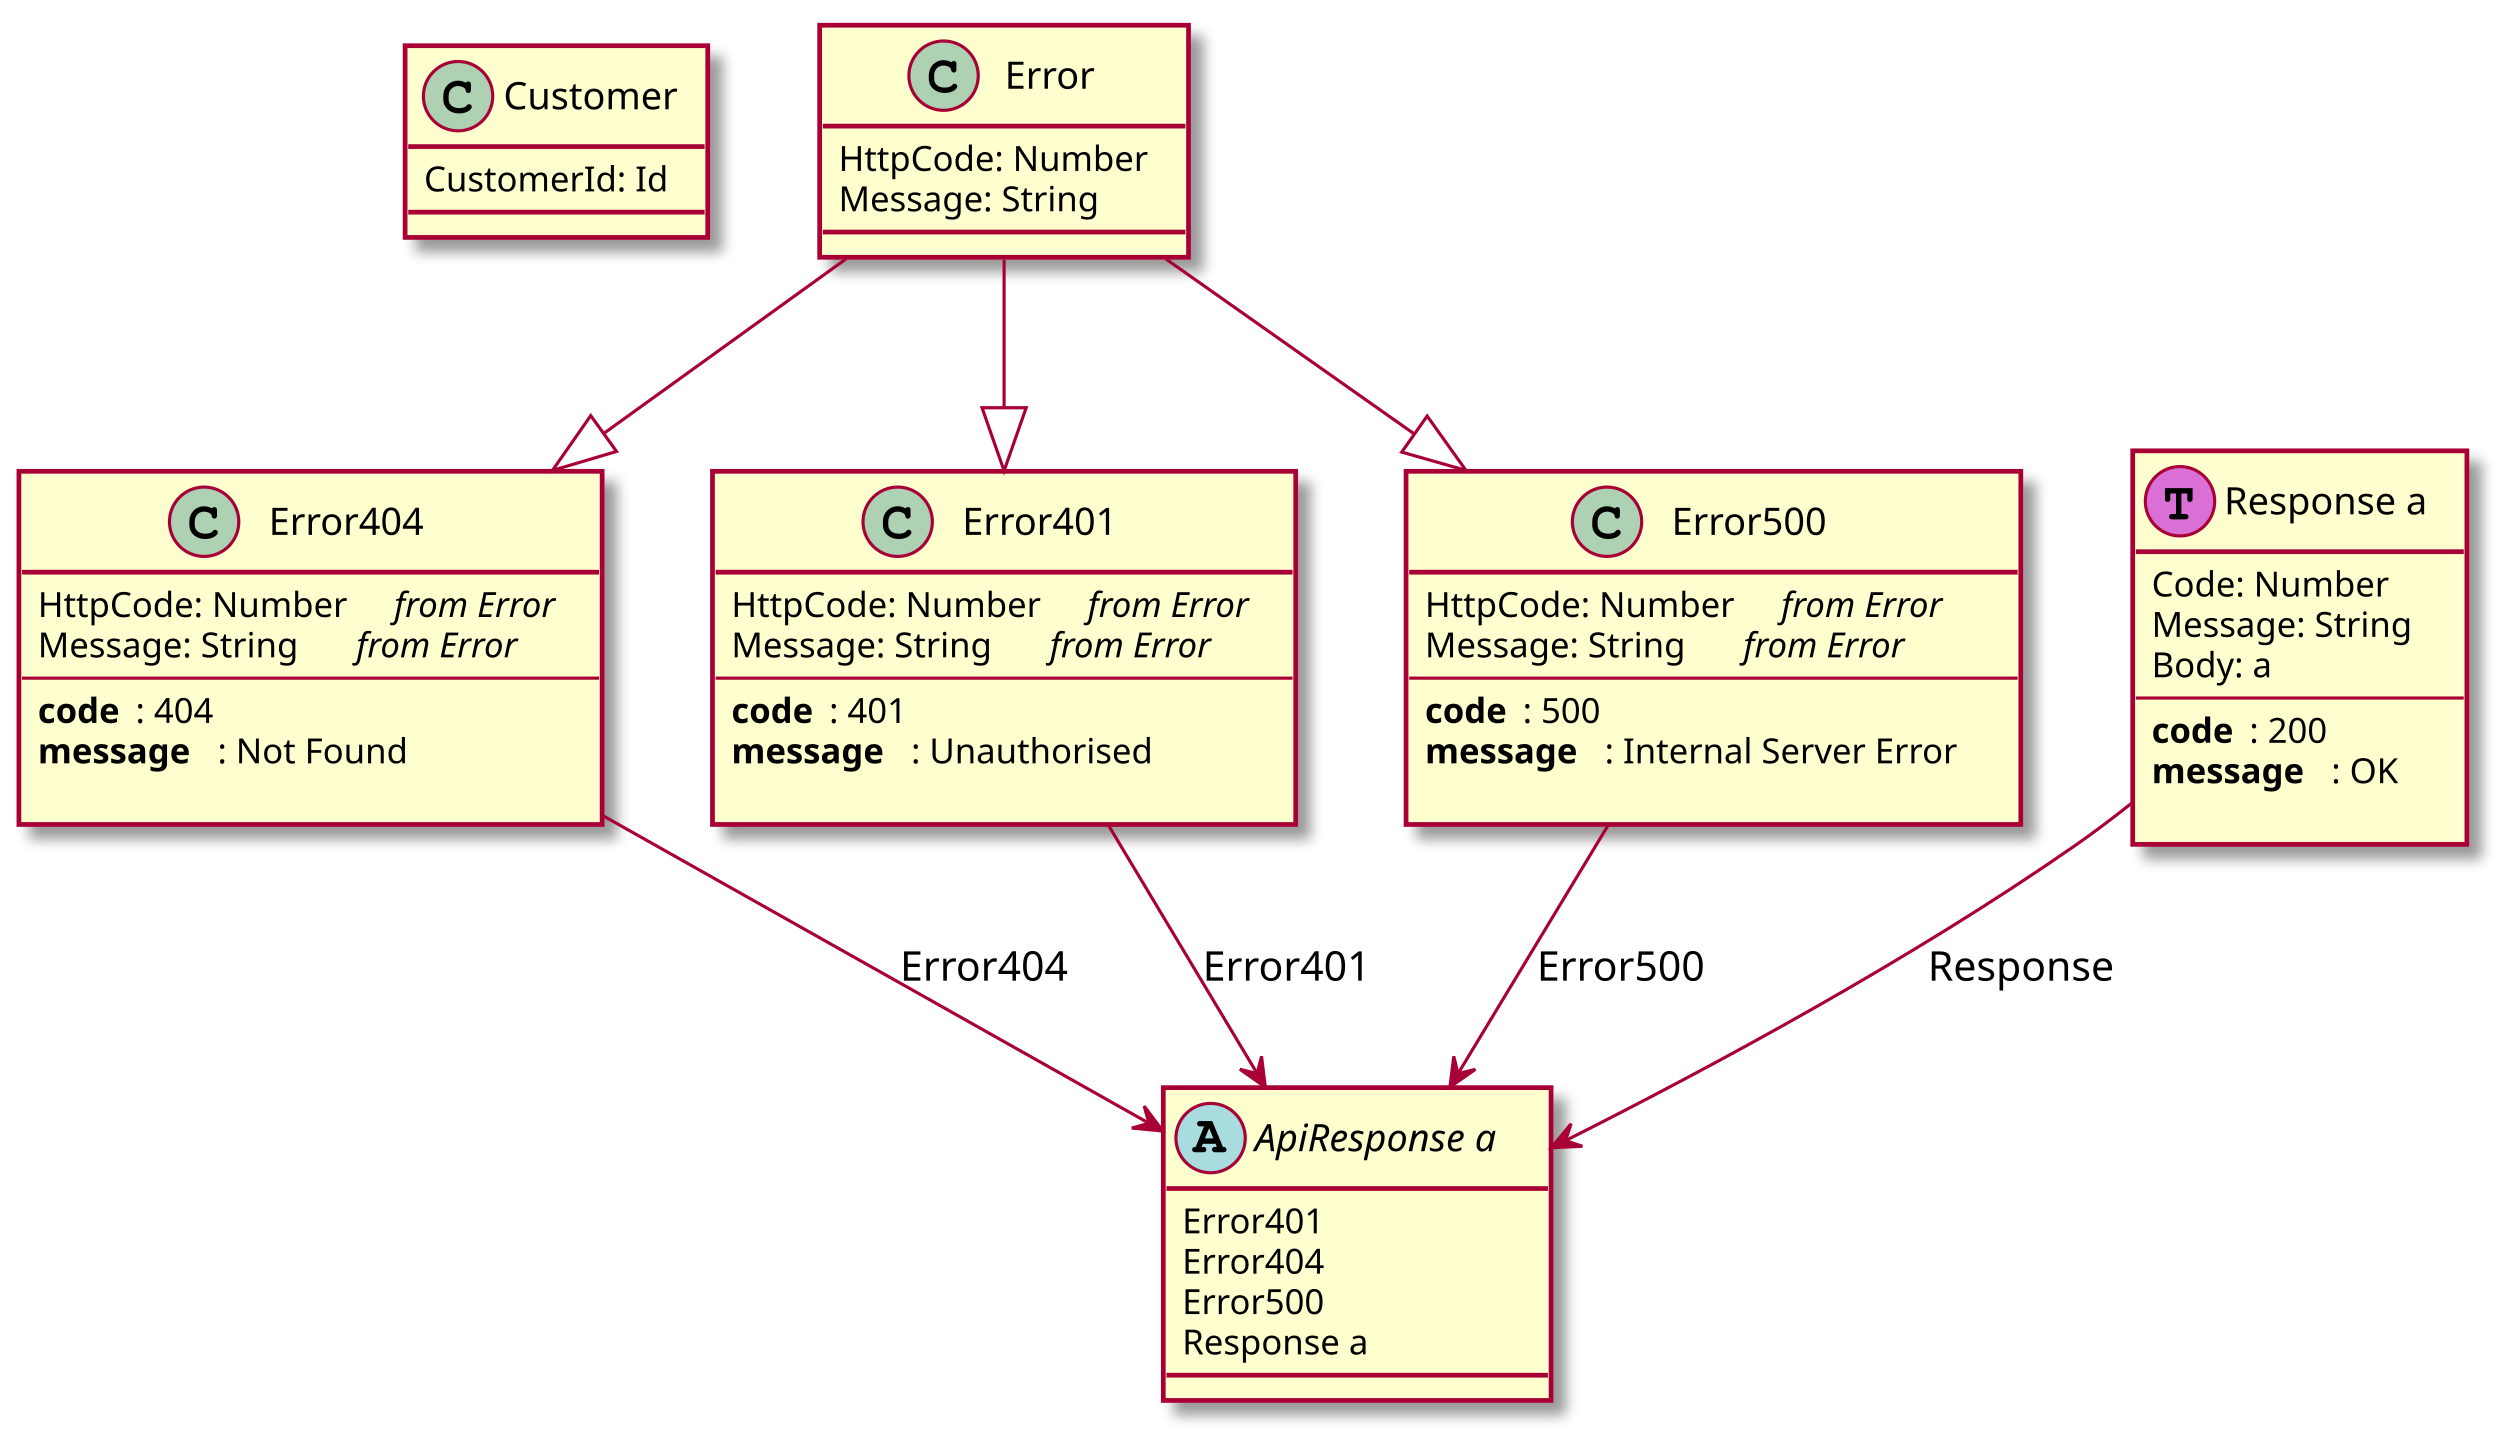
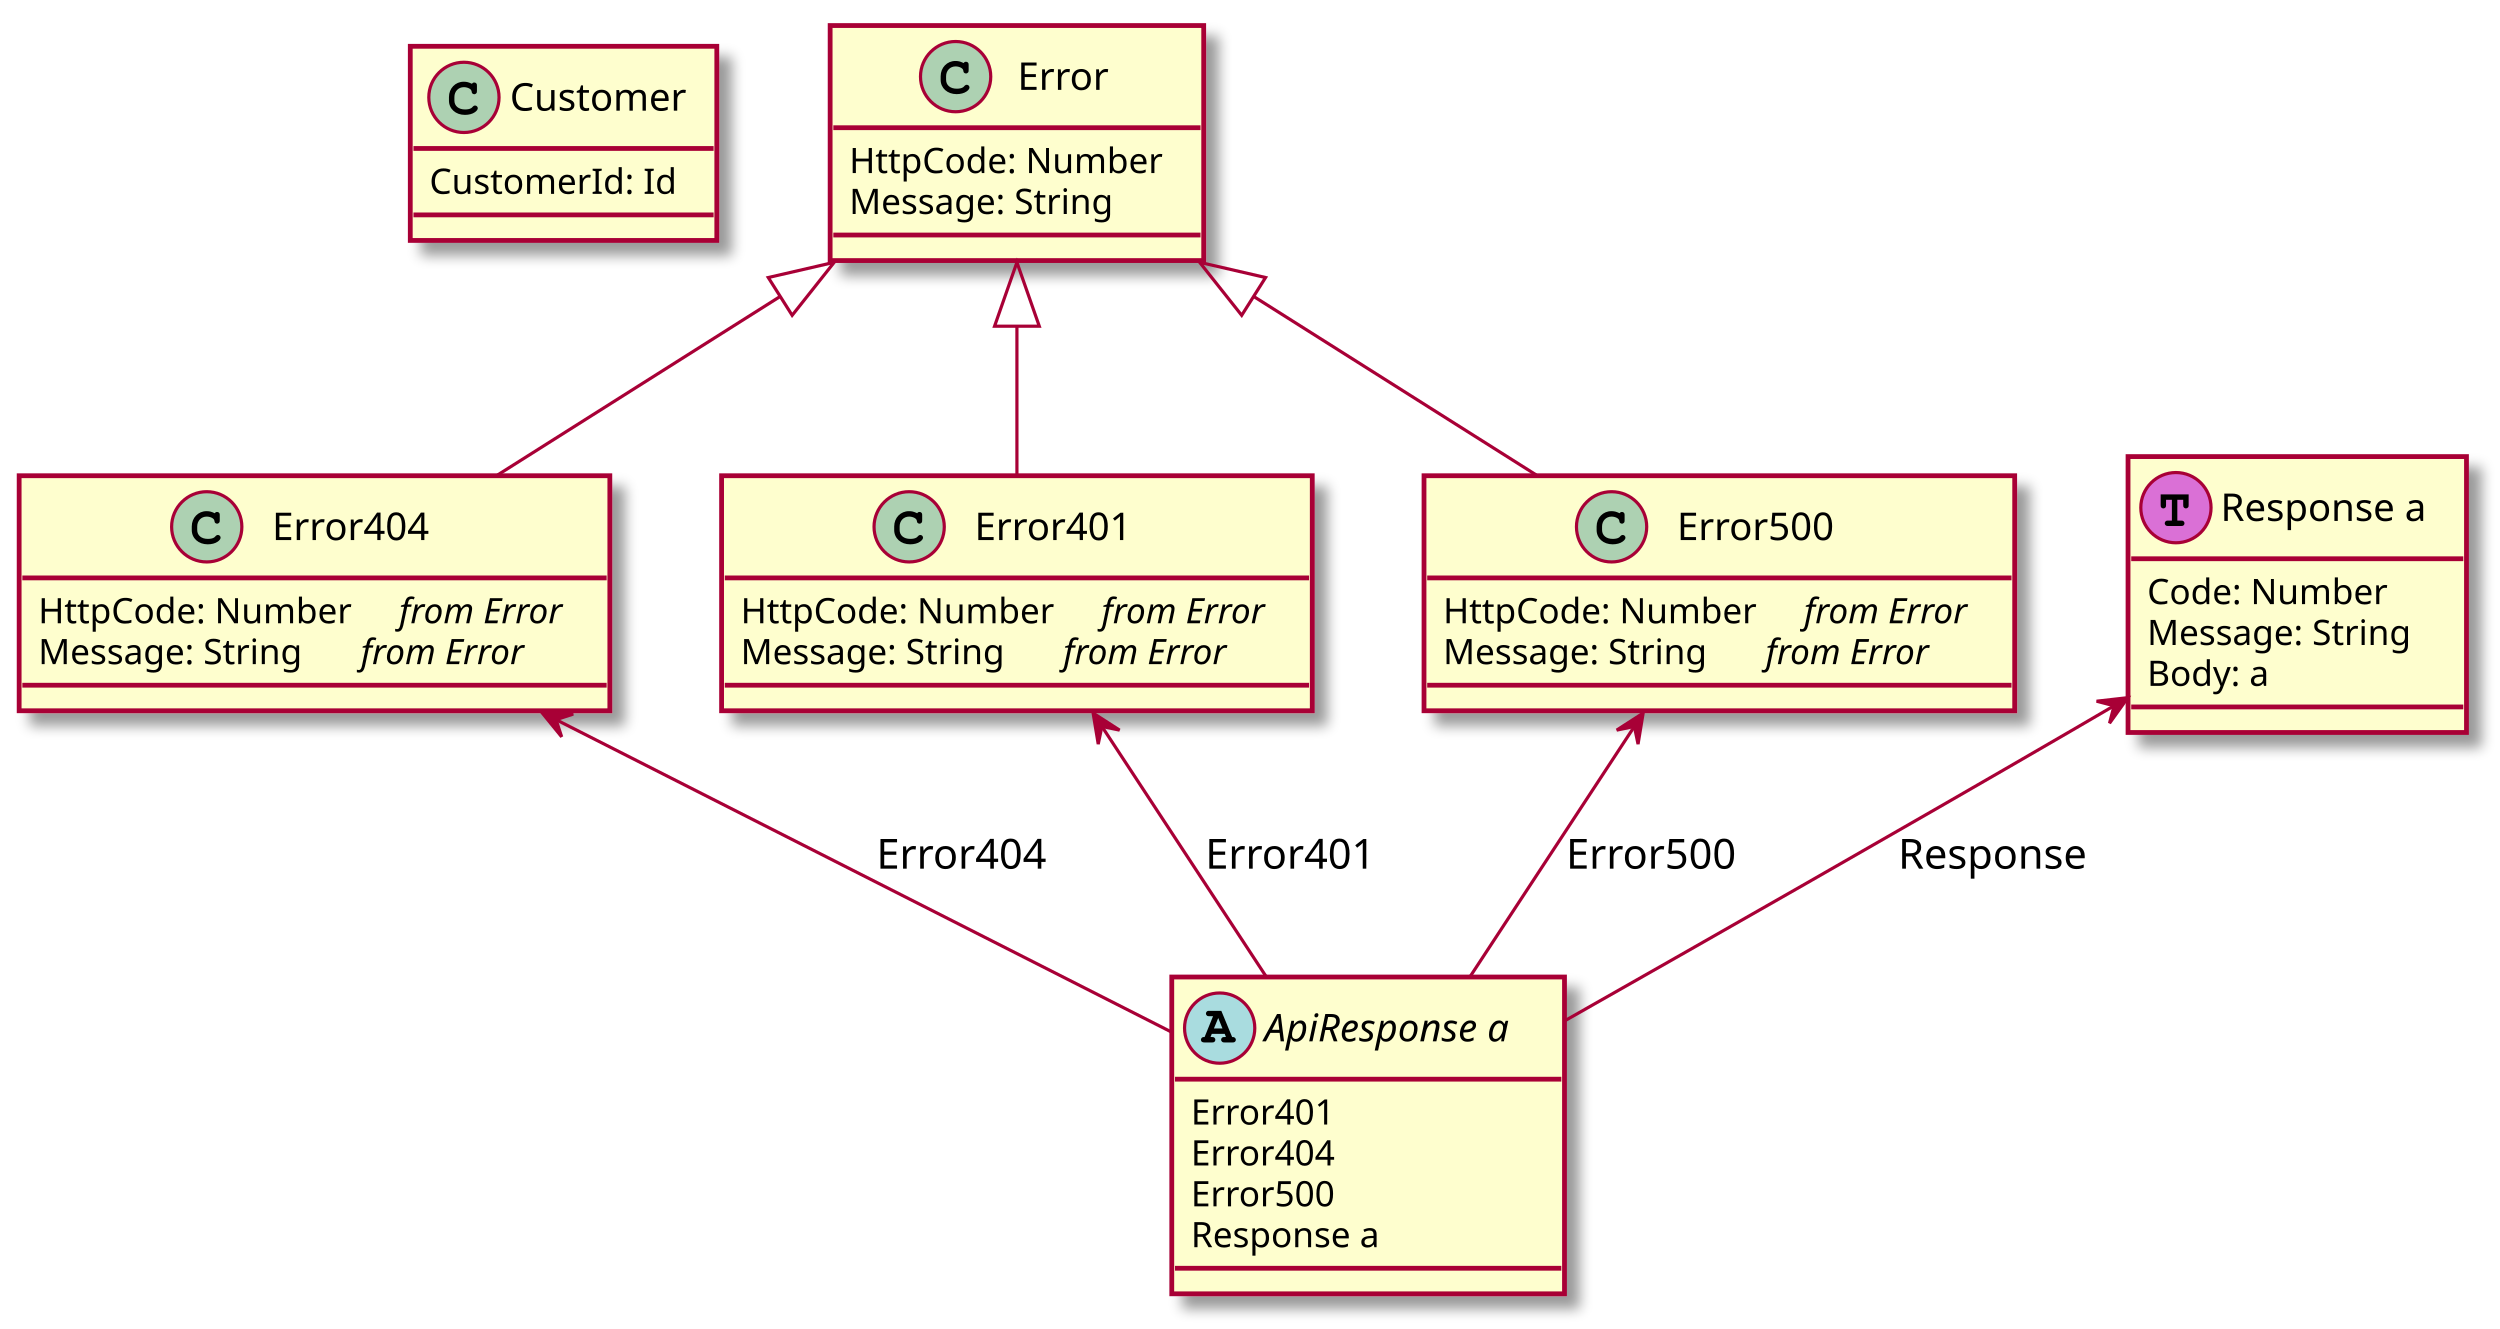
- <svg xmlns="http://www.w3.org/2000/svg" contentScriptType="application/ecmascript" contentStyleType="text/css" height="455px" preserveAspectRatio="none" style="width:793px;height:455px;" version="1.1" viewBox="0 0 793 455" width="793px" zoomAndPan="magnify">
+ <svg xmlns="http://www.w3.org/2000/svg" contentScriptType="application/ecmascript" contentStyleType="text/css" height="416px" preserveAspectRatio="none" style="width:783px;height:416px;" version="1.1" viewBox="0 0 783 416" width="783px" zoomAndPan="magnify">
  <defs>
-     <filter height="300%" id="foz08ofwx1m2w" width="300%" x="-1" y="-1">
+     <filter height="300%" id="f1oqjmsfm717hs" width="300%" x="-1" y="-1">
      <feGaussianBlur result="blurOut" stdDeviation="2.0" />
      <feColorMatrix in="blurOut" result="blurOut2" type="matrix" values="0 0 0 0 0 0 0 0 0 0 0 0 0 0 0 0 0 0 .4 0" />
      <feOffset dx="4.0" dy="4.0" in="blurOut2" result="blurOut3" />
      <feBlend in="SourceGraphic" in2="blurOut3" mode="normal" />
    </filter>
  </defs>
  <g>
-     <rect fill="#FEFECE" filter="url(#foz08ofwx1m2w)" height="60.805" id="Customer" style="stroke: #A80036; stroke-width: 1.5;" width="96" x="128.5" y="14.5" />
+     <rect fill="#FEFECE" filter="url(#f1oqjmsfm717hs)" height="60.805" id="Customer" style="stroke: #A80036; stroke-width: 1.5;" width="96" x="128.5" y="14.5" />
    <ellipse cx="145.3" cy="30.5" fill="#ADD1B2" rx="11" ry="11" style="stroke: #A80036; stroke-width: 1.0;" />
    <path d="M147.644,26.172 L147.816,26.25 C148.034,25.938 148.238,25.844 148.534,25.844 C148.831,25.844 149.113,25.984 149.269,26.25 C149.363,26.406 149.378,26.531 149.378,26.969 L149.378,28.391 C149.378,28.812 149.347,29 149.238,29.156 C149.066,29.375 148.8,29.516 148.534,29.516 C148.316,29.516 148.081,29.406 147.941,29.266 C147.8,29.141 147.769,29.016 147.706,28.609 C147.613,28.203 147.441,27.984 146.956,27.703 C146.488,27.453 145.878,27.297 145.3,27.297 C143.566,27.297 142.316,28.609 142.316,30.391 L142.316,31.484 C142.316,33.188 143.613,34.281 145.659,34.281 C146.425,34.281 147.113,34.156 147.534,33.891 C147.722,33.797 147.722,33.797 148.175,33.312 C148.363,33.125 148.566,33.047 148.784,33.047 C149.253,33.047 149.644,33.438 149.644,33.891 C149.644,34.281 149.316,34.734 148.738,35.141 C147.988,35.688 146.831,35.984 145.613,35.984 C142.722,35.984 140.613,34.094 140.613,31.516 L140.613,30.391 C140.613,27.672 142.613,25.594 145.238,25.594 C146.113,25.594 146.706,25.734 147.644,26.172 Z " />
    <text fill="#000000" font-family="sans-serif" font-size="12" lengthAdjust="spacingAndGlyphs" textLength="60" x="159.7" y="34.654">Customer</text>
    <line style="stroke: #A80036; stroke-width: 1.5;" x1="129.5" x2="223.5" y1="46.5" y2="46.5" />
    <text fill="#000000" font-family="sans-serif" font-size="11" lengthAdjust="spacingAndGlyphs" textLength="84" x="134.5" y="60.71">CustomerId: Id</text>
    <line style="stroke: #A80036; stroke-width: 1.5;" x1="129.5" x2="223.5" y1="67.305" y2="67.305" />
-     <rect fill="#FEFECE" filter="url(#foz08ofwx1m2w)" height="73.609" id="Error" style="stroke: #A80036; stroke-width: 1.5;" width="117" x="260" y="8" />
+     <rect fill="#FEFECE" filter="url(#f1oqjmsfm717hs)" height="73.609" id="Error" style="stroke: #A80036; stroke-width: 1.5;" width="117" x="260" y="8" />
    <ellipse cx="299.3" cy="24" fill="#ADD1B2" rx="11" ry="11" style="stroke: #A80036; stroke-width: 1.0;" />
    <path d="M301.644,19.672 L301.816,19.75 C302.034,19.438 302.238,19.344 302.534,19.344 C302.831,19.344 303.113,19.484 303.269,19.75 C303.363,19.906 303.378,20.031 303.378,20.469 L303.378,21.891 C303.378,22.312 303.347,22.5 303.238,22.656 C303.066,22.875 302.8,23.016 302.534,23.016 C302.316,23.016 302.081,22.906 301.941,22.766 C301.8,22.641 301.769,22.516 301.706,22.109 C301.613,21.703 301.441,21.484 300.956,21.203 C300.488,20.953 299.878,20.797 299.3,20.797 C297.566,20.797 296.316,22.109 296.316,23.891 L296.316,24.984 C296.316,26.688 297.613,27.781 299.659,27.781 C300.425,27.781 301.113,27.656 301.534,27.391 C301.722,27.297 301.722,27.297 302.175,26.812 C302.363,26.625 302.566,26.547 302.784,26.547 C303.253,26.547 303.644,26.938 303.644,27.391 C303.644,27.781 303.316,28.234 302.738,28.641 C301.988,29.188 300.831,29.484 299.613,29.484 C296.722,29.484 294.613,27.594 294.613,25.016 L294.613,23.891 C294.613,21.172 296.613,19.094 299.238,19.094 C300.113,19.094 300.706,19.234 301.644,19.672 Z " />
    <text fill="#000000" font-family="sans-serif" font-size="12" lengthAdjust="spacingAndGlyphs" textLength="31" x="318.7" y="28.154">Error</text>
    <line style="stroke: #A80036; stroke-width: 1.5;" x1="261" x2="376" y1="40" y2="40" />
    <text fill="#000000" font-family="sans-serif" font-size="11" lengthAdjust="spacingAndGlyphs" textLength="105" x="266" y="54.21">HttpCode: Number</text>
    <text fill="#000000" font-family="sans-serif" font-size="11" lengthAdjust="spacingAndGlyphs" textLength="93" x="266" y="67.015">Message: String</text>
    <line style="stroke: #A80036; stroke-width: 1.5;" x1="261" x2="376" y1="73.609" y2="73.609" />
-     <rect fill="#FEFECE" filter="url(#foz08ofwx1m2w)" height="112.023" id="Error404" style="stroke: #A80036; stroke-width: 1.5;" width="185" x="6" y="149.5" />
-     <ellipse cx="64.75" cy="165.5" fill="#ADD1B2" rx="11" ry="11" style="stroke: #A80036; stroke-width: 1.0;" />
-     <path d="M67.094,161.172 L67.266,161.25 C67.484,160.938 67.688,160.844 67.984,160.844 C68.281,160.844 68.562,160.984 68.719,161.25 C68.812,161.406 68.828,161.531 68.828,161.969 L68.828,163.391 C68.828,163.812 68.797,164 68.688,164.156 C68.516,164.375 68.25,164.516 67.984,164.516 C67.766,164.516 67.531,164.406 67.391,164.266 C67.25,164.141 67.219,164.016 67.156,163.609 C67.062,163.203 66.891,162.984 66.406,162.703 C65.938,162.453 65.328,162.297 64.75,162.297 C63.016,162.297 61.766,163.609 61.766,165.391 L61.766,166.484 C61.766,168.188 63.062,169.281 65.109,169.281 C65.875,169.281 66.562,169.156 66.984,168.891 C67.172,168.797 67.172,168.797 67.625,168.312 C67.812,168.125 68.016,168.047 68.234,168.047 C68.703,168.047 69.094,168.438 69.094,168.891 C69.094,169.281 68.766,169.734 68.188,170.141 C67.438,170.688 66.281,170.984 65.062,170.984 C62.172,170.984 60.062,169.094 60.062,166.516 L60.062,165.391 C60.062,162.672 62.062,160.594 64.688,160.594 C65.562,160.594 66.156,160.734 67.094,161.172 Z " />
-     <text fill="#000000" font-family="sans-serif" font-size="12" lengthAdjust="spacingAndGlyphs" textLength="55" x="85.25" y="169.654">Error404</text>
-     <line style="stroke: #A80036; stroke-width: 1.5;" x1="7" x2="190" y1="181.5" y2="181.5" />
-     <text fill="#000000" font-family="sans-serif" font-size="11" lengthAdjust="spacingAndGlyphs" textLength="105" x="12" y="195.71">HttpCode: Number</text>
-     <text fill="#000000" font-family="sans-serif" font-size="11" font-style="italic" lengthAdjust="spacingAndGlyphs" textLength="60" x="125" y="195.71">from Error</text>
-     <text fill="#000000" font-family="sans-serif" font-size="11" lengthAdjust="spacingAndGlyphs" textLength="93" x="12" y="208.515">Message: String</text>
-     <text fill="#000000" font-family="sans-serif" font-size="11" font-style="italic" lengthAdjust="spacingAndGlyphs" textLength="60" x="113" y="208.515">from Error</text>
-     <line style="stroke: #A80036; stroke-width: 1.0;" x1="7" x2="190" y1="215.109" y2="215.109" />
-     <text fill="#000000" font-family="sans-serif" font-size="11" font-weight="bold" lengthAdjust="spacingAndGlyphs" textLength="31" x="12" y="229.32">code</text>
-     <text fill="#000000" font-family="sans-serif" font-size="11" lengthAdjust="spacingAndGlyphs" textLength="29" x="43" y="229.32">: 404</text>
-     <text fill="#000000" font-family="sans-serif" font-size="11" font-weight="bold" lengthAdjust="spacingAndGlyphs" textLength="57" x="12" y="242.125">message</text>
-     <text fill="#000000" font-family="sans-serif" font-size="11" lengthAdjust="spacingAndGlyphs" textLength="65" x="69" y="242.125">: Not Found</text>
-     <text fill="#000000" font-family="sans-serif" font-size="11" lengthAdjust="spacingAndGlyphs" textLength="0" x="16" y="254.929" />
-     <rect fill="#FEFECE" filter="url(#foz08ofwx1m2w)" height="112.023" id="Error401" style="stroke: #A80036; stroke-width: 1.5;" width="185" x="226" y="149.5" />
-     <ellipse cx="284.75" cy="165.5" fill="#ADD1B2" rx="11" ry="11" style="stroke: #A80036; stroke-width: 1.0;" />
-     <path d="M287.094,161.172 L287.266,161.25 C287.484,160.938 287.688,160.844 287.984,160.844 C288.281,160.844 288.562,160.984 288.719,161.25 C288.812,161.406 288.828,161.531 288.828,161.969 L288.828,163.391 C288.828,163.812 288.797,164 288.688,164.156 C288.516,164.375 288.25,164.516 287.984,164.516 C287.766,164.516 287.531,164.406 287.391,164.266 C287.25,164.141 287.219,164.016 287.156,163.609 C287.062,163.203 286.891,162.984 286.406,162.703 C285.938,162.453 285.328,162.297 284.75,162.297 C283.016,162.297 281.766,163.609 281.766,165.391 L281.766,166.484 C281.766,168.188 283.062,169.281 285.109,169.281 C285.875,169.281 286.562,169.156 286.984,168.891 C287.172,168.797 287.172,168.797 287.625,168.312 C287.812,168.125 288.016,168.047 288.234,168.047 C288.703,168.047 289.094,168.438 289.094,168.891 C289.094,169.281 288.766,169.734 288.188,170.141 C287.438,170.688 286.281,170.984 285.062,170.984 C282.172,170.984 280.062,169.094 280.062,166.516 L280.062,165.391 C280.062,162.672 282.062,160.594 284.688,160.594 C285.562,160.594 286.156,160.734 287.094,161.172 Z " />
-     <text fill="#000000" font-family="sans-serif" font-size="12" lengthAdjust="spacingAndGlyphs" textLength="55" x="305.25" y="169.654">Error401</text>
-     <line style="stroke: #A80036; stroke-width: 1.5;" x1="227" x2="410" y1="181.5" y2="181.5" />
-     <text fill="#000000" font-family="sans-serif" font-size="11" lengthAdjust="spacingAndGlyphs" textLength="105" x="232" y="195.71">HttpCode: Number</text>
-     <text fill="#000000" font-family="sans-serif" font-size="11" font-style="italic" lengthAdjust="spacingAndGlyphs" textLength="60" x="345" y="195.71">from Error</text>
-     <text fill="#000000" font-family="sans-serif" font-size="11" lengthAdjust="spacingAndGlyphs" textLength="93" x="232" y="208.515">Message: String</text>
-     <text fill="#000000" font-family="sans-serif" font-size="11" font-style="italic" lengthAdjust="spacingAndGlyphs" textLength="60" x="333" y="208.515">from Error</text>
-     <line style="stroke: #A80036; stroke-width: 1.0;" x1="227" x2="410" y1="215.109" y2="215.109" />
-     <text fill="#000000" font-family="sans-serif" font-size="11" font-weight="bold" lengthAdjust="spacingAndGlyphs" textLength="31" x="232" y="229.32">code</text>
-     <text fill="#000000" font-family="sans-serif" font-size="11" lengthAdjust="spacingAndGlyphs" textLength="29" x="263" y="229.32">: 401</text>
-     <text fill="#000000" font-family="sans-serif" font-size="11" font-weight="bold" lengthAdjust="spacingAndGlyphs" textLength="57" x="232" y="242.125">message</text>
-     <text fill="#000000" font-family="sans-serif" font-size="11" lengthAdjust="spacingAndGlyphs" textLength="84" x="289" y="242.125">: Unauthorised</text>
-     <text fill="#000000" font-family="sans-serif" font-size="11" lengthAdjust="spacingAndGlyphs" textLength="0" x="236" y="254.929" />
-     <rect fill="#FEFECE" filter="url(#foz08ofwx1m2w)" height="112.023" id="Error500" style="stroke: #A80036; stroke-width: 1.5;" width="195" x="446" y="149.5" />
-     <ellipse cx="509.75" cy="165.5" fill="#ADD1B2" rx="11" ry="11" style="stroke: #A80036; stroke-width: 1.0;" />
-     <path d="M512.094,161.172 L512.266,161.25 C512.484,160.938 512.688,160.844 512.984,160.844 C513.281,160.844 513.562,160.984 513.719,161.25 C513.812,161.406 513.828,161.531 513.828,161.969 L513.828,163.391 C513.828,163.812 513.797,164 513.688,164.156 C513.516,164.375 513.25,164.516 512.984,164.516 C512.766,164.516 512.531,164.406 512.391,164.266 C512.25,164.141 512.219,164.016 512.156,163.609 C512.062,163.203 511.891,162.984 511.406,162.703 C510.938,162.453 510.328,162.297 509.75,162.297 C508.016,162.297 506.766,163.609 506.766,165.391 L506.766,166.484 C506.766,168.188 508.062,169.281 510.109,169.281 C510.875,169.281 511.562,169.156 511.984,168.891 C512.172,168.797 512.172,168.797 512.625,168.312 C512.812,168.125 513.016,168.047 513.234,168.047 C513.703,168.047 514.094,168.438 514.094,168.891 C514.094,169.281 513.766,169.734 513.188,170.141 C512.438,170.688 511.281,170.984 510.062,170.984 C507.172,170.984 505.062,169.094 505.062,166.516 L505.062,165.391 C505.062,162.672 507.062,160.594 509.688,160.594 C510.562,160.594 511.156,160.734 512.094,161.172 Z " />
-     <text fill="#000000" font-family="sans-serif" font-size="12" lengthAdjust="spacingAndGlyphs" textLength="55" x="530.25" y="169.654">Error500</text>
-     <line style="stroke: #A80036; stroke-width: 1.5;" x1="447" x2="640" y1="181.5" y2="181.5" />
-     <text fill="#000000" font-family="sans-serif" font-size="11" lengthAdjust="spacingAndGlyphs" textLength="105" x="452" y="195.71">HttpCode: Number</text>
-     <text fill="#000000" font-family="sans-serif" font-size="11" font-style="italic" lengthAdjust="spacingAndGlyphs" textLength="60" x="565" y="195.71">from Error</text>
-     <text fill="#000000" font-family="sans-serif" font-size="11" lengthAdjust="spacingAndGlyphs" textLength="93" x="452" y="208.515">Message: String</text>
-     <text fill="#000000" font-family="sans-serif" font-size="11" font-style="italic" lengthAdjust="spacingAndGlyphs" textLength="60" x="553" y="208.515">from Error</text>
-     <line style="stroke: #A80036; stroke-width: 1.0;" x1="447" x2="640" y1="215.109" y2="215.109" />
-     <text fill="#000000" font-family="sans-serif" font-size="11" font-weight="bold" lengthAdjust="spacingAndGlyphs" textLength="31" x="452" y="229.32">code</text>
-     <text fill="#000000" font-family="sans-serif" font-size="11" lengthAdjust="spacingAndGlyphs" textLength="29" x="483" y="229.32">: 500</text>
-     <text fill="#000000" font-family="sans-serif" font-size="11" font-weight="bold" lengthAdjust="spacingAndGlyphs" textLength="57" x="452" y="242.125">message</text>
-     <text fill="#000000" font-family="sans-serif" font-size="11" lengthAdjust="spacingAndGlyphs" textLength="126" x="509" y="242.125">: Internal Server Error</text>
-     <text fill="#000000" font-family="sans-serif" font-size="11" lengthAdjust="spacingAndGlyphs" textLength="0" x="456" y="254.929" />
-     <rect fill="#FEFECE" filter="url(#foz08ofwx1m2w)" height="124.828" id="Response" style="stroke: #A80036; stroke-width: 1.5;" width="106" x="676.5" y="143" />
-     <ellipse cx="691.5" cy="159" fill="#DA70D6" rx="11" ry="11" style="stroke: #A80036; stroke-width: 1.0;" />
-     <path d="M691.938,156.531 L691.938,163.047 L693.062,163.047 C693.516,163.047 693.656,163.078 693.812,163.203 C694.047,163.375 694.172,163.625 694.172,163.906 C694.172,164.188 694.031,164.484 693.766,164.625 C693.656,164.703 693.391,164.75 693.062,164.75 L689.125,164.75 C688.734,164.75 688.516,164.703 688.359,164.578 C688.141,164.422 688,164.156 688,163.906 C688,163.609 688.156,163.328 688.406,163.172 C688.562,163.062 688.688,163.047 689.125,163.047 L690.234,163.047 L690.234,156.531 L688.406,156.531 L688.406,158.125 C688.406,158.578 688.375,158.719 688.266,158.891 C688.094,159.109 687.844,159.234 687.562,159.234 C687.281,159.234 686.984,159.094 686.828,158.828 C686.75,158.688 686.719,158.516 686.719,158.125 L686.719,154.844 L695.484,154.844 L695.484,158.125 C695.484,158.594 695.469,158.719 695.328,158.891 C695.156,159.109 694.906,159.234 694.641,159.234 C694.344,159.234 694.062,159.078 693.906,158.828 C693.812,158.688 693.781,158.516 693.781,158.125 L693.781,156.531 Z " />
-     <text fill="#000000" font-family="sans-serif" font-size="12" lengthAdjust="spacingAndGlyphs" textLength="74" x="705.5" y="163.154">Response a</text>
-     <line style="stroke: #A80036; stroke-width: 1.5;" x1="677.5" x2="781.5" y1="175" y2="175" />
-     <text fill="#000000" font-family="sans-serif" font-size="11" lengthAdjust="spacingAndGlyphs" textLength="82" x="682.5" y="189.21">Code: Number</text>
-     <text fill="#000000" font-family="sans-serif" font-size="11" lengthAdjust="spacingAndGlyphs" textLength="93" x="682.5" y="202.015">Message: String</text>
-     <text fill="#000000" font-family="sans-serif" font-size="11" lengthAdjust="spacingAndGlyphs" textLength="43" x="682.5" y="214.82">Body: a</text>
-     <line style="stroke: #A80036; stroke-width: 1.0;" x1="677.5" x2="781.5" y1="221.414" y2="221.414" />
-     <text fill="#000000" font-family="sans-serif" font-size="11" font-weight="bold" lengthAdjust="spacingAndGlyphs" textLength="31" x="682.5" y="235.625">code</text>
-     <text fill="#000000" font-family="sans-serif" font-size="11" lengthAdjust="spacingAndGlyphs" textLength="29" x="713.5" y="235.625">: 200</text>
-     <text fill="#000000" font-family="sans-serif" font-size="11" font-weight="bold" lengthAdjust="spacingAndGlyphs" textLength="57" x="682.5" y="248.429">message</text>
-     <text fill="#000000" font-family="sans-serif" font-size="11" lengthAdjust="spacingAndGlyphs" textLength="24" x="739.5" y="248.429">: OK</text>
-     <text fill="#000000" font-family="sans-serif" font-size="11" lengthAdjust="spacingAndGlyphs" textLength="0" x="686.5" y="261.234" />
-     <rect fill="#FEFECE" filter="url(#foz08ofwx1m2w)" height="99.219" id="ApiResponse" style="stroke: #A80036; stroke-width: 1.5;" width="123" x="369" y="345" />
-     <ellipse cx="384" cy="361" fill="#A9DCDF" rx="11" ry="11" style="stroke: #A80036; stroke-width: 1.0;" />
-     <path d="M385.578,362.812 L381.531,362.812 L381.141,363.797 L381.531,363.797 C381.984,363.797 382.125,363.828 382.297,363.953 C382.516,364.125 382.641,364.375 382.641,364.656 C382.641,364.938 382.5,365.234 382.234,365.375 C382.109,365.469 381.891,365.5 381.531,365.5 L379.266,365.5 C378.516,365.5 378.141,365.219 378.141,364.656 C378.141,364.359 378.297,364.078 378.547,363.922 C378.703,363.812 378.859,363.797 379.281,363.797 L381.922,357.281 L380.844,357.281 C380.406,357.281 380.234,357.25 380.062,357.141 C379.844,356.969 379.703,356.719 379.703,356.438 C379.703,356.156 379.859,355.875 380.109,355.703 C380.266,355.609 380.391,355.594 380.844,355.594 L384.516,355.594 L387.906,363.797 C388.375,363.797 388.531,363.828 388.703,363.969 C388.922,364.125 389.062,364.375 389.062,364.656 C389.062,364.938 388.906,365.234 388.656,365.375 C388.516,365.469 388.297,365.5 387.938,365.5 L385.578,365.5 C385.156,365.5 384.953,365.453 384.812,365.328 C384.594,365.172 384.453,364.922 384.453,364.656 C384.453,364.359 384.609,364.078 384.859,363.922 C385.016,363.812 385.125,363.797 385.578,363.797 L385.969,363.797 Z M384.875,361.109 L383.547,357.844 L382.203,361.109 Z " />
-     <text fill="#000000" font-family="sans-serif" font-size="12" font-style="italic" lengthAdjust="spacingAndGlyphs" textLength="91" x="398" y="365.154">ApiResponse a</text>
-     <line style="stroke: #A80036; stroke-width: 1.5;" x1="370" x2="491" y1="377" y2="377" />
-     <text fill="#000000" font-family="sans-serif" font-size="11" lengthAdjust="spacingAndGlyphs" textLength="50" x="375" y="391.21">Error401</text>
-     <text fill="#000000" font-family="sans-serif" font-size="11" lengthAdjust="spacingAndGlyphs" textLength="50" x="375" y="404.015">Error404</text>
-     <text fill="#000000" font-family="sans-serif" font-size="11" lengthAdjust="spacingAndGlyphs" textLength="50" x="375" y="416.82">Error500</text>
-     <text fill="#000000" font-family="sans-serif" font-size="11" lengthAdjust="spacingAndGlyphs" textLength="67" x="375" y="429.625">Response a</text>
-     <line style="stroke: #A80036; stroke-width: 1.5;" x1="370" x2="491" y1="436.219" y2="436.219" />
-     <path d="M268.303,82.164 C245.621,98.506 218.065,118.359 191.808,137.276 " fill="none" id="Error-Error404" style="stroke: #A80036; stroke-width: 1.0;" />
-     <polygon fill="none" points="195.565,143.197,175.246,149.208,187.381,131.838,195.565,143.197" style="stroke: #A80036; stroke-width: 1.0;" />
-     <path d="M318.5,82.363 C318.5,96.386 318.5,112.971 318.5,129.325 " fill="none" id="Error-Error401" style="stroke: #A80036; stroke-width: 1.0;" />
-     <polygon fill="none" points="325.5,129.336,318.5,149.336,311.5,129.336,325.5,129.336" style="stroke: #A80036; stroke-width: 1.0;" />
-     <path d="M369.838,82.164 C393.145,98.583 421.485,118.547 448.453,137.545 " fill="none" id="Error-Error500" style="stroke: #A80036; stroke-width: 1.0;" />
-     <polygon fill="none" points="452.691,131.968,465.01,149.208,444.628,143.413,452.691,131.968" style="stroke: #A80036; stroke-width: 1.0;" />
-     <path d="M351.498,261.595 C366.38,286.443 383.886,315.672 398.632,340.292 " fill="none" id="Error401-ApiResponse" style="stroke: #A80036; stroke-width: 1.0;" />
-     <polygon fill="#A80036" points="401.352,344.833,400.159,335.057,398.783,340.544,393.296,339.168,401.352,344.833" style="stroke: #A80036; stroke-width: 1.0;" />
-     <text fill="#000000" font-family="sans-serif" font-size="13" lengthAdjust="spacingAndGlyphs" textLength="55" x="381.5" y="311.067">Error401</text>
-     <path d="M191.422,258.839 C246.447,289.832 314.857,328.364 364.383,356.26 " fill="none" id="Error404-ApiResponse" style="stroke: #A80036; stroke-width: 1.0;" />
-     <polygon fill="#A80036" points="368.815,358.756,362.935,350.855,364.458,356.303,359.01,357.826,368.815,358.756" style="stroke: #A80036; stroke-width: 1.0;" />
-     <text fill="#000000" font-family="sans-serif" font-size="13" lengthAdjust="spacingAndGlyphs" textLength="55" x="285.5" y="311.067">Error404</text>
-     <path d="M510.207,261.595 C495.192,286.443 477.53,315.672 462.652,340.292 " fill="none" id="Error500-ApiResponse" style="stroke: #A80036; stroke-width: 1.0;" />
-     <polygon fill="#A80036" points="459.908,344.833,467.986,339.198,462.493,340.554,461.138,335.062,459.908,344.833" style="stroke: #A80036; stroke-width: 1.0;" />
-     <text fill="#000000" font-family="sans-serif" font-size="13" lengthAdjust="spacingAndGlyphs" textLength="55" x="487.5" y="311.067">Error500</text>
-     <path d="M676.184,254.735 C670.348,259.39 664.387,263.898 658.5,268 C606.603,304.156 543.289,338.296 496.561,361.814 " fill="none" id="Response-ApiResponse" style="stroke: #A80036; stroke-width: 1.0;" />
-     <polygon fill="#A80036" points="492.092,364.057,501.93,363.597,496.561,361.815,498.344,356.446,492.092,364.057" style="stroke: #A80036; stroke-width: 1.0;" />
-     <text fill="#000000" font-family="sans-serif" font-size="13" lengthAdjust="spacingAndGlyphs" textLength="62" x="611.5" y="311.067">Response</text>
+     <rect fill="#FEFECE" filter="url(#f1oqjmsfm717hs)" height="73.609" id="Error404" style="stroke: #A80036; stroke-width: 1.5;" width="185" x="6" y="149" />
+     <ellipse cx="64.75" cy="165" fill="#ADD1B2" rx="11" ry="11" style="stroke: #A80036; stroke-width: 1.0;" />
+     <path d="M67.094,160.672 L67.266,160.75 C67.484,160.438 67.688,160.344 67.984,160.344 C68.281,160.344 68.562,160.484 68.719,160.75 C68.812,160.906 68.828,161.031 68.828,161.469 L68.828,162.891 C68.828,163.312 68.797,163.5 68.688,163.656 C68.516,163.875 68.25,164.016 67.984,164.016 C67.766,164.016 67.531,163.906 67.391,163.766 C67.25,163.641 67.219,163.516 67.156,163.109 C67.062,162.703 66.891,162.484 66.406,162.203 C65.938,161.953 65.328,161.797 64.75,161.797 C63.016,161.797 61.766,163.109 61.766,164.891 L61.766,165.984 C61.766,167.688 63.062,168.781 65.109,168.781 C65.875,168.781 66.562,168.656 66.984,168.391 C67.172,168.297 67.172,168.297 67.625,167.812 C67.812,167.625 68.016,167.547 68.234,167.547 C68.703,167.547 69.094,167.938 69.094,168.391 C69.094,168.781 68.766,169.234 68.188,169.641 C67.438,170.188 66.281,170.484 65.062,170.484 C62.172,170.484 60.062,168.594 60.062,166.016 L60.062,164.891 C60.062,162.172 62.062,160.094 64.688,160.094 C65.562,160.094 66.156,160.234 67.094,160.672 Z " />
+     <text fill="#000000" font-family="sans-serif" font-size="12" lengthAdjust="spacingAndGlyphs" textLength="55" x="85.25" y="169.154">Error404</text>
+     <line style="stroke: #A80036; stroke-width: 1.5;" x1="7" x2="190" y1="181" y2="181" />
+     <text fill="#000000" font-family="sans-serif" font-size="11" lengthAdjust="spacingAndGlyphs" textLength="105" x="12" y="195.21">HttpCode: Number</text>
+     <text fill="#000000" font-family="sans-serif" font-size="11" font-style="italic" lengthAdjust="spacingAndGlyphs" textLength="60" x="125" y="195.21">from Error</text>
+     <text fill="#000000" font-family="sans-serif" font-size="11" lengthAdjust="spacingAndGlyphs" textLength="93" x="12" y="208.015">Message: String</text>
+     <text fill="#000000" font-family="sans-serif" font-size="11" font-style="italic" lengthAdjust="spacingAndGlyphs" textLength="60" x="113" y="208.015">from Error</text>
+     <line style="stroke: #A80036; stroke-width: 1.5;" x1="7" x2="190" y1="214.609" y2="214.609" />
+     <rect fill="#FEFECE" filter="url(#f1oqjmsfm717hs)" height="73.609" id="Error401" style="stroke: #A80036; stroke-width: 1.5;" width="185" x="226" y="149" />
+     <ellipse cx="284.75" cy="165" fill="#ADD1B2" rx="11" ry="11" style="stroke: #A80036; stroke-width: 1.0;" />
+     <path d="M287.094,160.672 L287.266,160.75 C287.484,160.438 287.688,160.344 287.984,160.344 C288.281,160.344 288.562,160.484 288.719,160.75 C288.812,160.906 288.828,161.031 288.828,161.469 L288.828,162.891 C288.828,163.312 288.797,163.5 288.688,163.656 C288.516,163.875 288.25,164.016 287.984,164.016 C287.766,164.016 287.531,163.906 287.391,163.766 C287.25,163.641 287.219,163.516 287.156,163.109 C287.062,162.703 286.891,162.484 286.406,162.203 C285.938,161.953 285.328,161.797 284.75,161.797 C283.016,161.797 281.766,163.109 281.766,164.891 L281.766,165.984 C281.766,167.688 283.062,168.781 285.109,168.781 C285.875,168.781 286.562,168.656 286.984,168.391 C287.172,168.297 287.172,168.297 287.625,167.812 C287.812,167.625 288.016,167.547 288.234,167.547 C288.703,167.547 289.094,167.938 289.094,168.391 C289.094,168.781 288.766,169.234 288.188,169.641 C287.438,170.188 286.281,170.484 285.062,170.484 C282.172,170.484 280.062,168.594 280.062,166.016 L280.062,164.891 C280.062,162.172 282.062,160.094 284.688,160.094 C285.562,160.094 286.156,160.234 287.094,160.672 Z " />
+     <text fill="#000000" font-family="sans-serif" font-size="12" lengthAdjust="spacingAndGlyphs" textLength="55" x="305.25" y="169.154">Error401</text>
+     <line style="stroke: #A80036; stroke-width: 1.5;" x1="227" x2="410" y1="181" y2="181" />
+     <text fill="#000000" font-family="sans-serif" font-size="11" lengthAdjust="spacingAndGlyphs" textLength="105" x="232" y="195.21">HttpCode: Number</text>
+     <text fill="#000000" font-family="sans-serif" font-size="11" font-style="italic" lengthAdjust="spacingAndGlyphs" textLength="60" x="345" y="195.21">from Error</text>
+     <text fill="#000000" font-family="sans-serif" font-size="11" lengthAdjust="spacingAndGlyphs" textLength="93" x="232" y="208.015">Message: String</text>
+     <text fill="#000000" font-family="sans-serif" font-size="11" font-style="italic" lengthAdjust="spacingAndGlyphs" textLength="60" x="333" y="208.015">from Error</text>
+     <line style="stroke: #A80036; stroke-width: 1.5;" x1="227" x2="410" y1="214.609" y2="214.609" />
+     <rect fill="#FEFECE" filter="url(#f1oqjmsfm717hs)" height="73.609" id="Error500" style="stroke: #A80036; stroke-width: 1.5;" width="185" x="446" y="149" />
+     <ellipse cx="504.75" cy="165" fill="#ADD1B2" rx="11" ry="11" style="stroke: #A80036; stroke-width: 1.0;" />
+     <path d="M507.094,160.672 L507.266,160.75 C507.484,160.438 507.688,160.344 507.984,160.344 C508.281,160.344 508.562,160.484 508.719,160.75 C508.812,160.906 508.828,161.031 508.828,161.469 L508.828,162.891 C508.828,163.312 508.797,163.5 508.688,163.656 C508.516,163.875 508.25,164.016 507.984,164.016 C507.766,164.016 507.531,163.906 507.391,163.766 C507.25,163.641 507.219,163.516 507.156,163.109 C507.062,162.703 506.891,162.484 506.406,162.203 C505.938,161.953 505.328,161.797 504.75,161.797 C503.016,161.797 501.766,163.109 501.766,164.891 L501.766,165.984 C501.766,167.688 503.062,168.781 505.109,168.781 C505.875,168.781 506.562,168.656 506.984,168.391 C507.172,168.297 507.172,168.297 507.625,167.812 C507.812,167.625 508.016,167.547 508.234,167.547 C508.703,167.547 509.094,167.938 509.094,168.391 C509.094,168.781 508.766,169.234 508.188,169.641 C507.438,170.188 506.281,170.484 505.062,170.484 C502.172,170.484 500.062,168.594 500.062,166.016 L500.062,164.891 C500.062,162.172 502.062,160.094 504.688,160.094 C505.562,160.094 506.156,160.234 507.094,160.672 Z " />
+     <text fill="#000000" font-family="sans-serif" font-size="12" lengthAdjust="spacingAndGlyphs" textLength="55" x="525.25" y="169.154">Error500</text>
+     <line style="stroke: #A80036; stroke-width: 1.5;" x1="447" x2="630" y1="181" y2="181" />
+     <text fill="#000000" font-family="sans-serif" font-size="11" lengthAdjust="spacingAndGlyphs" textLength="105" x="452" y="195.21">HttpCode: Number</text>
+     <text fill="#000000" font-family="sans-serif" font-size="11" font-style="italic" lengthAdjust="spacingAndGlyphs" textLength="60" x="565" y="195.21">from Error</text>
+     <text fill="#000000" font-family="sans-serif" font-size="11" lengthAdjust="spacingAndGlyphs" textLength="93" x="452" y="208.015">Message: String</text>
+     <text fill="#000000" font-family="sans-serif" font-size="11" font-style="italic" lengthAdjust="spacingAndGlyphs" textLength="60" x="553" y="208.015">from Error</text>
+     <line style="stroke: #A80036; stroke-width: 1.5;" x1="447" x2="630" y1="214.609" y2="214.609" />
+     <rect fill="#FEFECE" filter="url(#f1oqjmsfm717hs)" height="86.414" id="Response" style="stroke: #A80036; stroke-width: 1.5;" width="106" x="666.5" y="143" />
+     <ellipse cx="681.5" cy="159" fill="#DA70D6" rx="11" ry="11" style="stroke: #A80036; stroke-width: 1.0;" />
+     <path d="M681.938,156.531 L681.938,163.047 L683.062,163.047 C683.516,163.047 683.656,163.078 683.812,163.203 C684.047,163.375 684.172,163.625 684.172,163.906 C684.172,164.188 684.031,164.484 683.766,164.625 C683.656,164.703 683.391,164.75 683.062,164.75 L679.125,164.75 C678.734,164.75 678.516,164.703 678.359,164.578 C678.141,164.422 678,164.156 678,163.906 C678,163.609 678.156,163.328 678.406,163.172 C678.562,163.062 678.688,163.047 679.125,163.047 L680.234,163.047 L680.234,156.531 L678.406,156.531 L678.406,158.125 C678.406,158.578 678.375,158.719 678.266,158.891 C678.094,159.109 677.844,159.234 677.562,159.234 C677.281,159.234 676.984,159.094 676.828,158.828 C676.75,158.688 676.719,158.516 676.719,158.125 L676.719,154.844 L685.484,154.844 L685.484,158.125 C685.484,158.594 685.469,158.719 685.328,158.891 C685.156,159.109 684.906,159.234 684.641,159.234 C684.344,159.234 684.062,159.078 683.906,158.828 C683.812,158.688 683.781,158.516 683.781,158.125 L683.781,156.531 Z " />
+     <text fill="#000000" font-family="sans-serif" font-size="12" lengthAdjust="spacingAndGlyphs" textLength="74" x="695.5" y="163.154">Response a</text>
+     <line style="stroke: #A80036; stroke-width: 1.5;" x1="667.5" x2="771.5" y1="175" y2="175" />
+     <text fill="#000000" font-family="sans-serif" font-size="11" lengthAdjust="spacingAndGlyphs" textLength="82" x="672.5" y="189.21">Code: Number</text>
+     <text fill="#000000" font-family="sans-serif" font-size="11" lengthAdjust="spacingAndGlyphs" textLength="93" x="672.5" y="202.015">Message: String</text>
+     <text fill="#000000" font-family="sans-serif" font-size="11" lengthAdjust="spacingAndGlyphs" textLength="43" x="672.5" y="214.82">Body: a</text>
+     <line style="stroke: #A80036; stroke-width: 1.5;" x1="667.5" x2="771.5" y1="221.414" y2="221.414" />
+     <rect fill="#FEFECE" filter="url(#f1oqjmsfm717hs)" height="99.219" id="ApiResponse" style="stroke: #A80036; stroke-width: 1.5;" width="123" x="367" y="306" />
+     <ellipse cx="382" cy="322" fill="#A9DCDF" rx="11" ry="11" style="stroke: #A80036; stroke-width: 1.0;" />
+     <path d="M383.578,323.812 L379.531,323.812 L379.141,324.797 L379.531,324.797 C379.984,324.797 380.125,324.828 380.297,324.953 C380.516,325.125 380.641,325.375 380.641,325.656 C380.641,325.938 380.5,326.234 380.234,326.375 C380.109,326.469 379.891,326.5 379.531,326.5 L377.266,326.5 C376.516,326.5 376.141,326.219 376.141,325.656 C376.141,325.359 376.297,325.078 376.547,324.922 C376.703,324.812 376.859,324.797 377.281,324.797 L379.922,318.281 L378.844,318.281 C378.406,318.281 378.234,318.25 378.062,318.141 C377.844,317.969 377.703,317.719 377.703,317.438 C377.703,317.156 377.859,316.875 378.109,316.703 C378.266,316.609 378.391,316.594 378.844,316.594 L382.516,316.594 L385.906,324.797 C386.375,324.797 386.531,324.828 386.703,324.969 C386.922,325.125 387.062,325.375 387.062,325.656 C387.062,325.938 386.906,326.234 386.656,326.375 C386.516,326.469 386.297,326.5 385.938,326.5 L383.578,326.5 C383.156,326.5 382.953,326.453 382.812,326.328 C382.594,326.172 382.453,325.922 382.453,325.656 C382.453,325.359 382.609,325.078 382.859,324.922 C383.016,324.812 383.125,324.797 383.578,324.797 L383.969,324.797 Z M382.875,322.109 L381.547,318.844 L380.203,322.109 Z " />
+     <text fill="#000000" font-family="sans-serif" font-size="12" font-style="italic" lengthAdjust="spacingAndGlyphs" textLength="91" x="396" y="326.154">ApiResponse a</text>
+     <line style="stroke: #A80036; stroke-width: 1.5;" x1="368" x2="489" y1="338" y2="338" />
+     <text fill="#000000" font-family="sans-serif" font-size="11" lengthAdjust="spacingAndGlyphs" textLength="50" x="373" y="352.21">Error401</text>
+     <text fill="#000000" font-family="sans-serif" font-size="11" lengthAdjust="spacingAndGlyphs" textLength="50" x="373" y="365.015">Error404</text>
+     <text fill="#000000" font-family="sans-serif" font-size="11" lengthAdjust="spacingAndGlyphs" textLength="50" x="373" y="377.82">Error500</text>
+     <text fill="#000000" font-family="sans-serif" font-size="11" lengthAdjust="spacingAndGlyphs" textLength="67" x="373" y="390.625">Response a</text>
+     <line style="stroke: #A80036; stroke-width: 1.5;" x1="368" x2="489" y1="397.219" y2="397.219" />
+     <path d="M244.308,92.876 C215.427,111.124 182.848,131.707 155.823,148.782 " fill="none" id="Error-Error404" style="stroke: #A80036; stroke-width: 1.0;" />
+     <polygon fill="none" points="240.625,86.923,261.272,82.158,248.103,98.758,240.625,86.923" style="stroke: #A80036; stroke-width: 1.0;" />
+     <path d="M318.5,102.218 C318.5,117.834 318.5,134.38 318.5,148.54 " fill="none" id="Error-Error401" style="stroke: #A80036; stroke-width: 1.0;" />
+     <polygon fill="none" points="311.5,102.158,318.5,82.158,325.5,102.158,311.5,102.158" style="stroke: #A80036; stroke-width: 1.0;" />
+     <path d="M392.692,92.876 C421.573,111.124 454.152,131.707 481.177,148.782 " fill="none" id="Error-Error500" style="stroke: #A80036; stroke-width: 1.0;" />
+     <polygon fill="none" points="388.897,98.758,375.728,82.158,396.375,86.923,388.897,98.758" style="stroke: #A80036; stroke-width: 1.0;" />
+     <path d="M345.208,227.668 C360.678,251.225 380.252,281.031 396.537,305.829 " fill="none" id="Error401-ApiResponse" style="stroke: #A80036; stroke-width: 1.0;" />
+     <polygon fill="#A80036" points="342.368,223.345,343.964,233.064,345.112,227.525,350.651,228.673,342.368,223.345" style="stroke: #A80036; stroke-width: 1.0;" />
+     <text fill="#000000" font-family="sans-serif" font-size="13" lengthAdjust="spacingAndGlyphs" textLength="55" x="377.5" y="272.067">Error401</text>
+     <path d="M174.218,225.433 C232.607,255.07 312.341,295.541 366.863,323.215 " fill="none" id="Error404-ApiResponse" style="stroke: #A80036; stroke-width: 1.0;" />
+     <polygon fill="#A80036" points="169.699,223.139,175.914,230.779,174.158,225.402,179.535,223.645,169.699,223.139" style="stroke: #A80036; stroke-width: 1.0;" />
+     <text fill="#000000" font-family="sans-serif" font-size="13" lengthAdjust="spacingAndGlyphs" textLength="55" x="274.5" y="272.067">Error404</text>
+     <path d="M511.792,227.668 C496.322,251.225 476.748,281.031 460.463,305.829 " fill="none" id="Error500-ApiResponse" style="stroke: #A80036; stroke-width: 1.0;" />
+     <polygon fill="#A80036" points="514.632,223.345,506.349,228.673,511.888,227.525,513.036,233.064,514.632,223.345" style="stroke: #A80036; stroke-width: 1.0;" />
+     <text fill="#000000" font-family="sans-serif" font-size="13" lengthAdjust="spacingAndGlyphs" textLength="55" x="490.5" y="272.067">Error500</text>
+     <path d="M661.905,221.173 C657.374,223.83 652.865,226.464 648.5,229 C595.27,259.924 534.464,294.559 490.289,319.597 " fill="none" id="Response-ApiResponse" style="stroke: #A80036; stroke-width: 1.0;" />
+     <polygon fill="#A80036" points="666.439,218.512,656.653,219.619,662.127,221.044,660.703,226.518,666.439,218.512" style="stroke: #A80036; stroke-width: 1.0;" />
+     <text fill="#000000" font-family="sans-serif" font-size="13" lengthAdjust="spacingAndGlyphs" textLength="62" x="594.5" y="272.067">Response</text>
  </g>
</svg>
